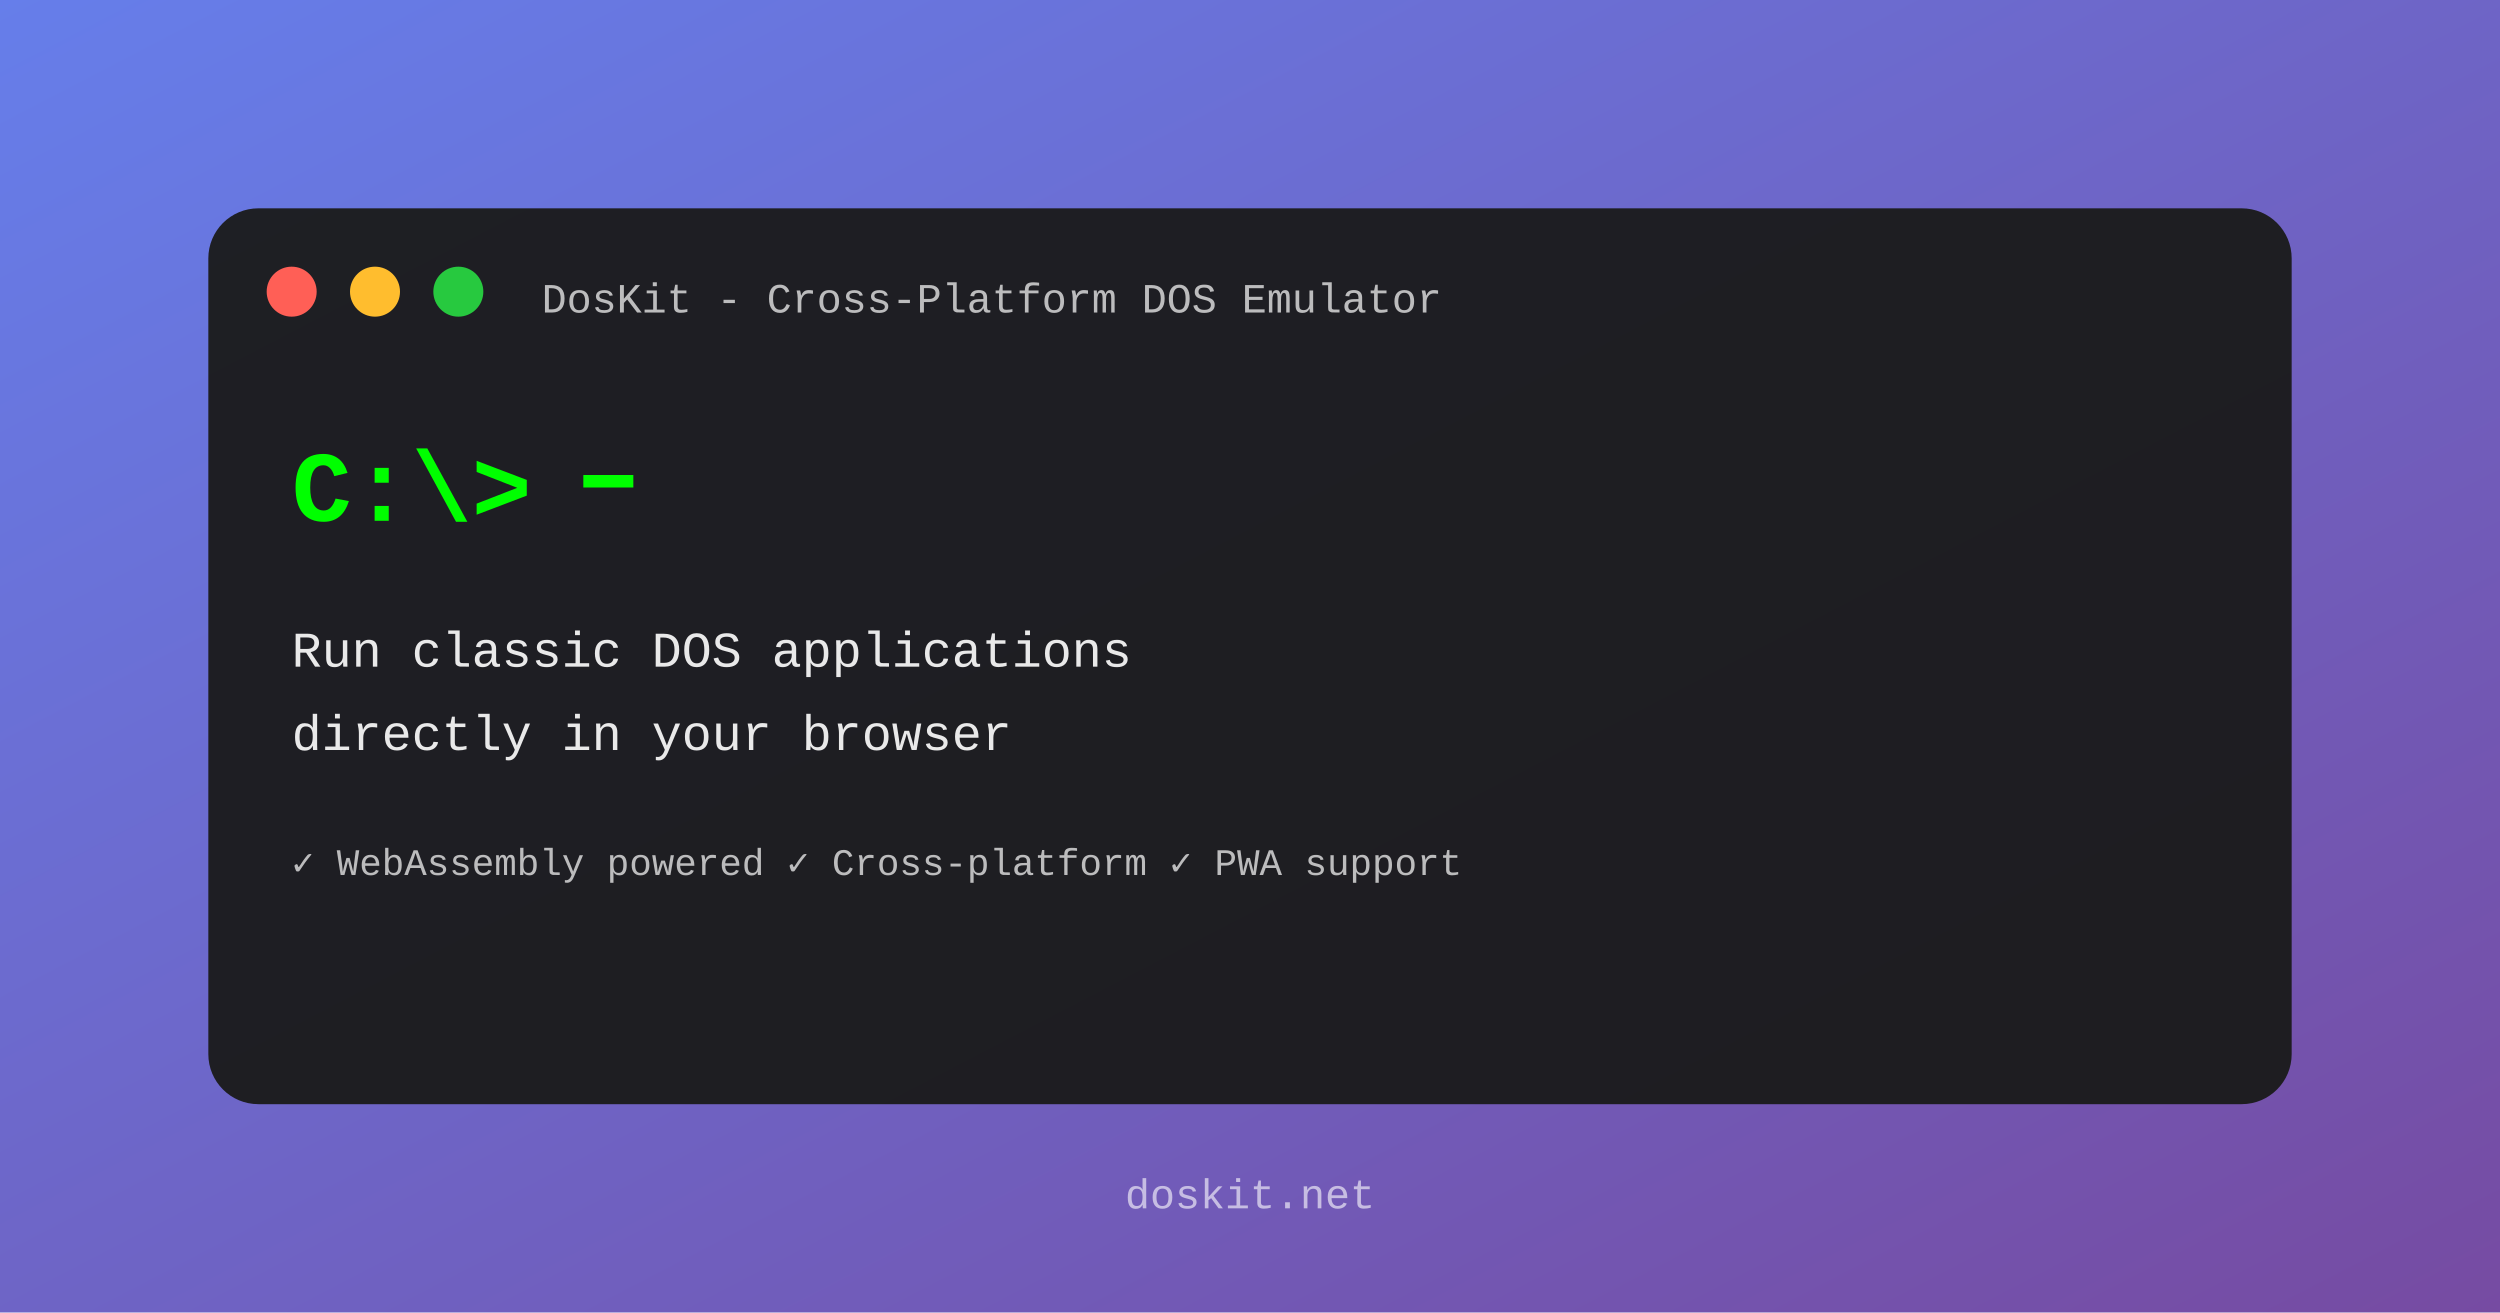
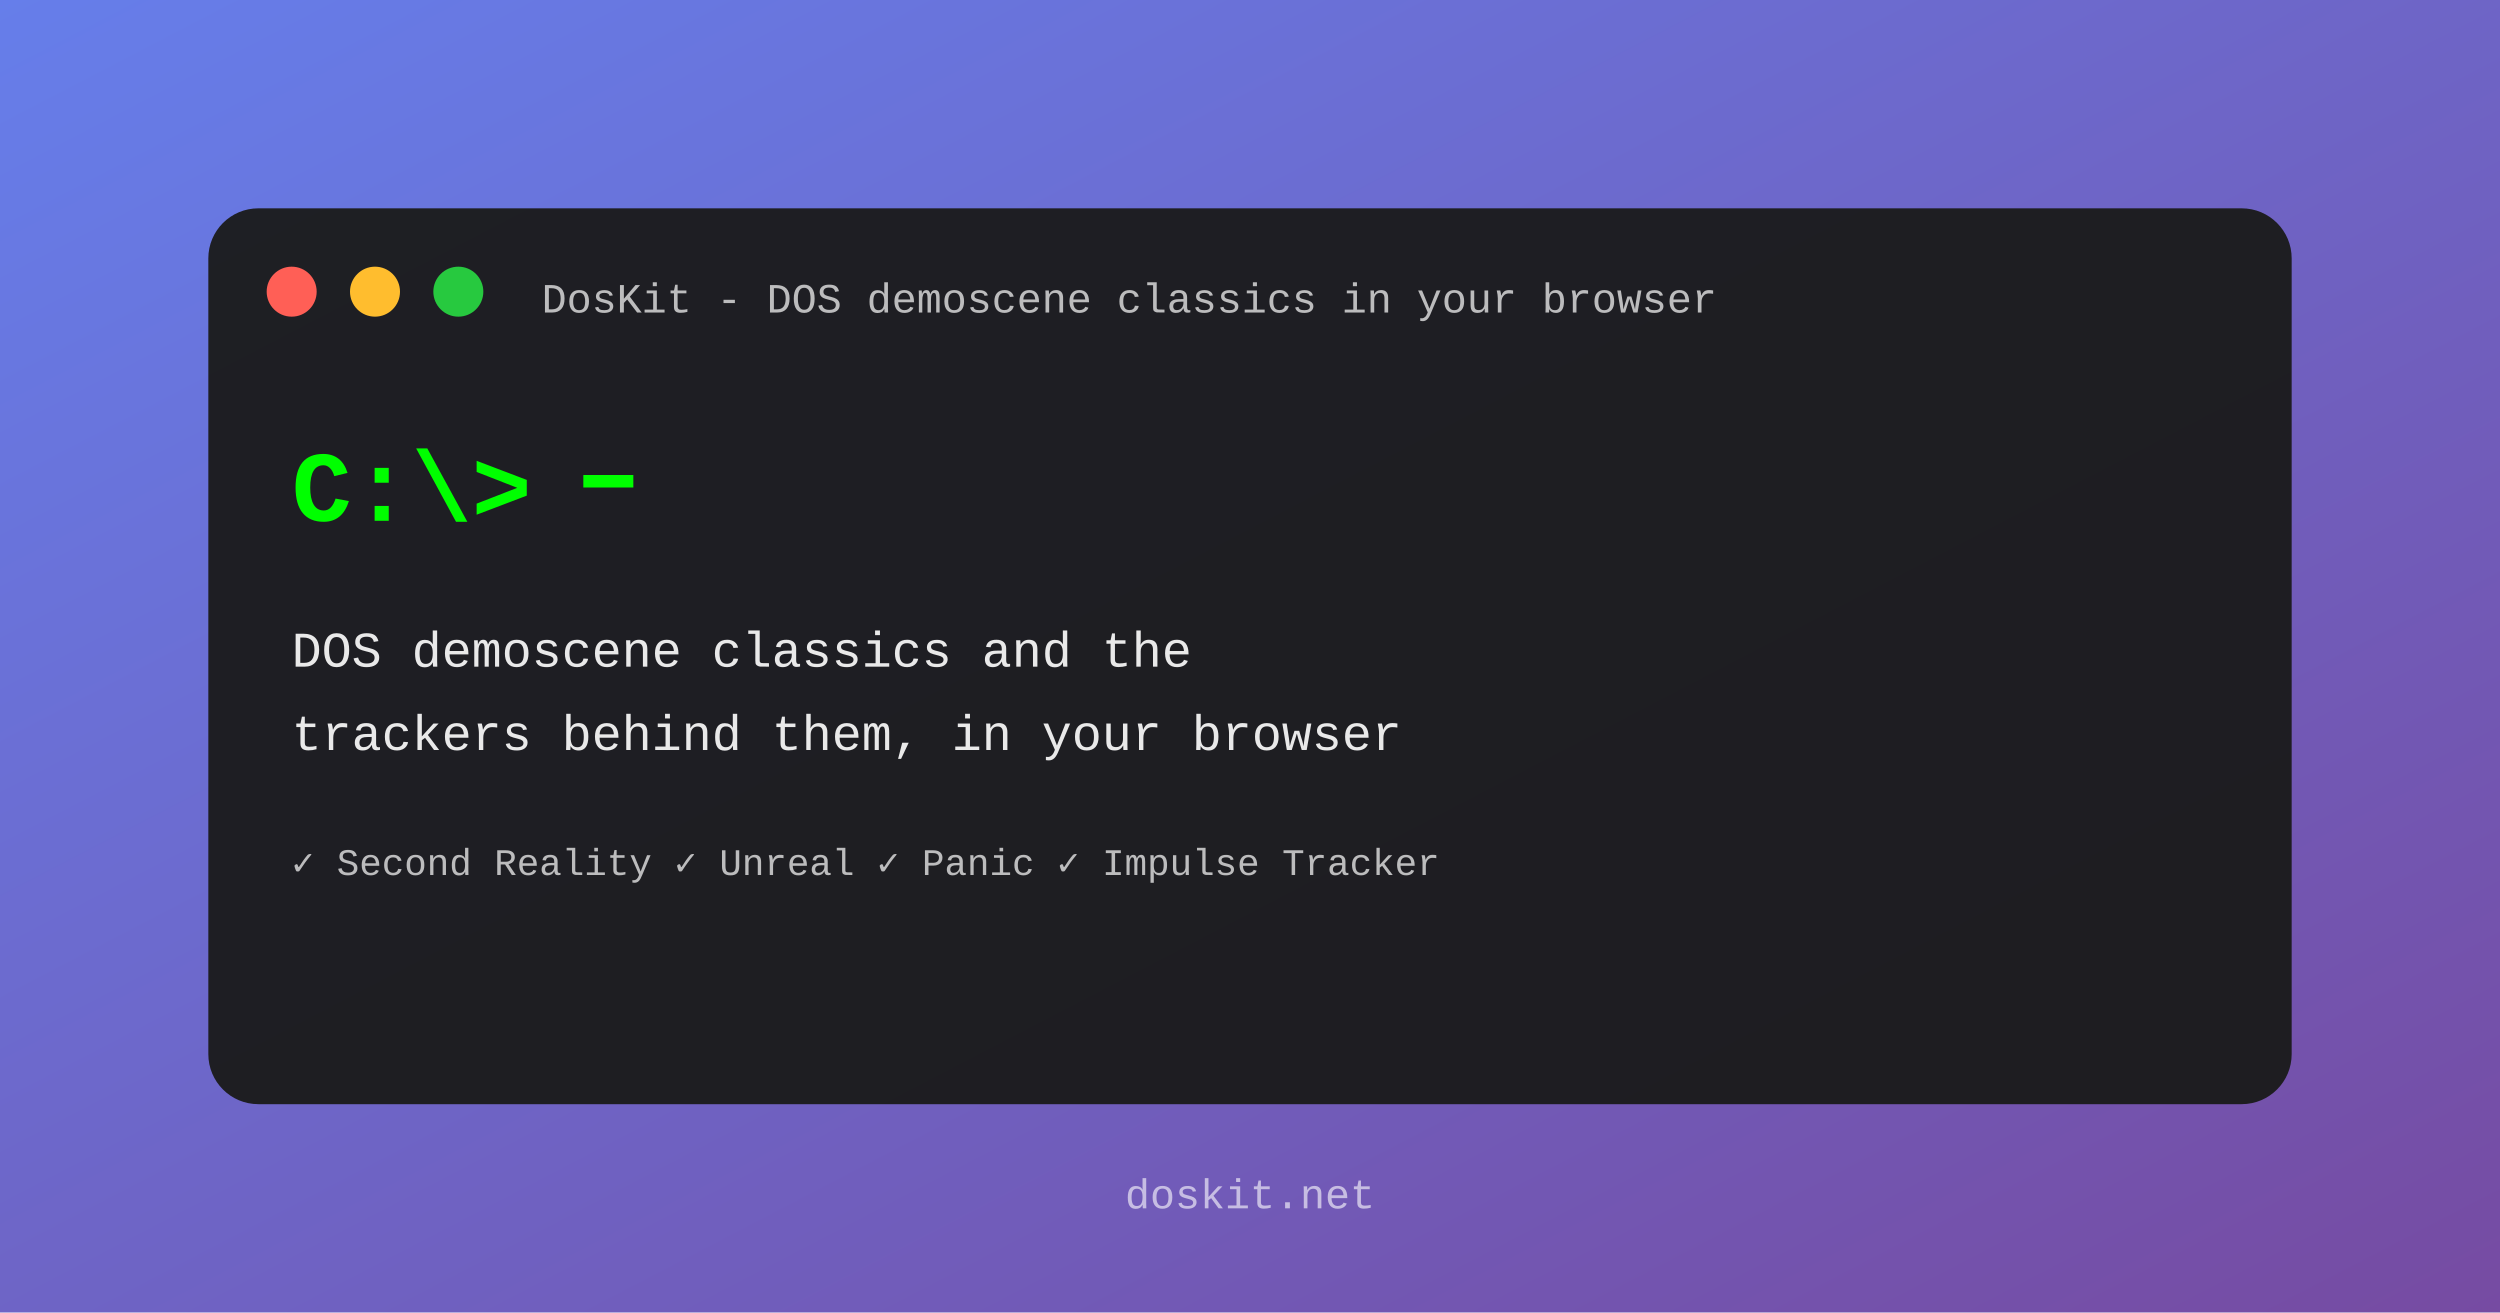
<svg xmlns="http://www.w3.org/2000/svg" width="1200" height="630" viewBox="0 0 1200 630" fill="none">
  <defs>
    <linearGradient id="bgGradient" x1="0%" y1="0%" x2="100%" y2="100%">
      <stop offset="0%" style="stop-color:#667eea;stop-opacity:1" />
      <stop offset="100%" style="stop-color:#764ba2;stop-opacity:1" />
    </linearGradient>
    <style>
      @keyframes blink {
        0%, 49% { opacity: 1; }
        50%, 100% { opacity: 0; }
      }
      .cursor {
        animation: blink 1.2s infinite;
      }
    </style>
  </defs>
  <rect width="1200" height="630" fill="url(#bgGradient)" />
  <rect x="100" y="100" width="1000" height="430" rx="24" fill="#1a1a1a" opacity="0.95" />
  <circle cx="140" cy="140" r="12" fill="#ff5f56" />
  <circle cx="180" cy="140" r="12" fill="#ffbd2e" />
  <circle cx="220" cy="140" r="12" fill="#27c93f" />
-   <text x="260" y="150" font-family="'Courier New', monospace" font-size="20" fill="rgba(255,255,255,0.7)">DosKit - Cross-Platform DOS Emulator</text>
+   <text x="260" y="150" font-family="'Courier New', monospace" font-size="20" fill="rgba(255,255,255,0.7)">DosKit - DOS demoscene classics in your browser</text>
  <text x="140" y="250" font-family="'Courier New', monospace" font-size="48" font-weight="bold" fill="#00ff00">C:\&gt;</text>
  <rect x="280" y="228" width="24" height="6" fill="#00ff00" class="cursor" />
-   <text x="140" y="320" font-family="'Courier New', monospace" font-size="24" fill="rgba(255,255,255,0.9)">Run classic DOS applications</text>
-   <text x="140" y="360" font-family="'Courier New', monospace" font-size="24" fill="rgba(255,255,255,0.9)">directly in your browser</text>
-   <text x="140" y="420" font-family="'Courier New', monospace" font-size="18" fill="rgba(255,255,255,0.7)">✓ WebAssembly powered  ✓ Cross-platform  ✓ PWA support</text>
+   <text x="140" y="320" font-family="'Courier New', monospace" font-size="24" fill="rgba(255,255,255,0.9)">DOS demoscene classics and the</text>
+   <text x="140" y="360" font-family="'Courier New', monospace" font-size="24" fill="rgba(255,255,255,0.9)">trackers behind them, in your browser</text>
+   <text x="140" y="420" font-family="'Courier New', monospace" font-size="18" fill="rgba(255,255,255,0.7)">✓ Second Reality  ✓ Unreal  ✓ Panic  ✓ Impulse Tracker</text>
  <text x="600" y="580" font-family="'Courier New', monospace" font-size="20" fill="rgba(255,255,255,0.6)" text-anchor="middle">doskit.net</text>
</svg>
